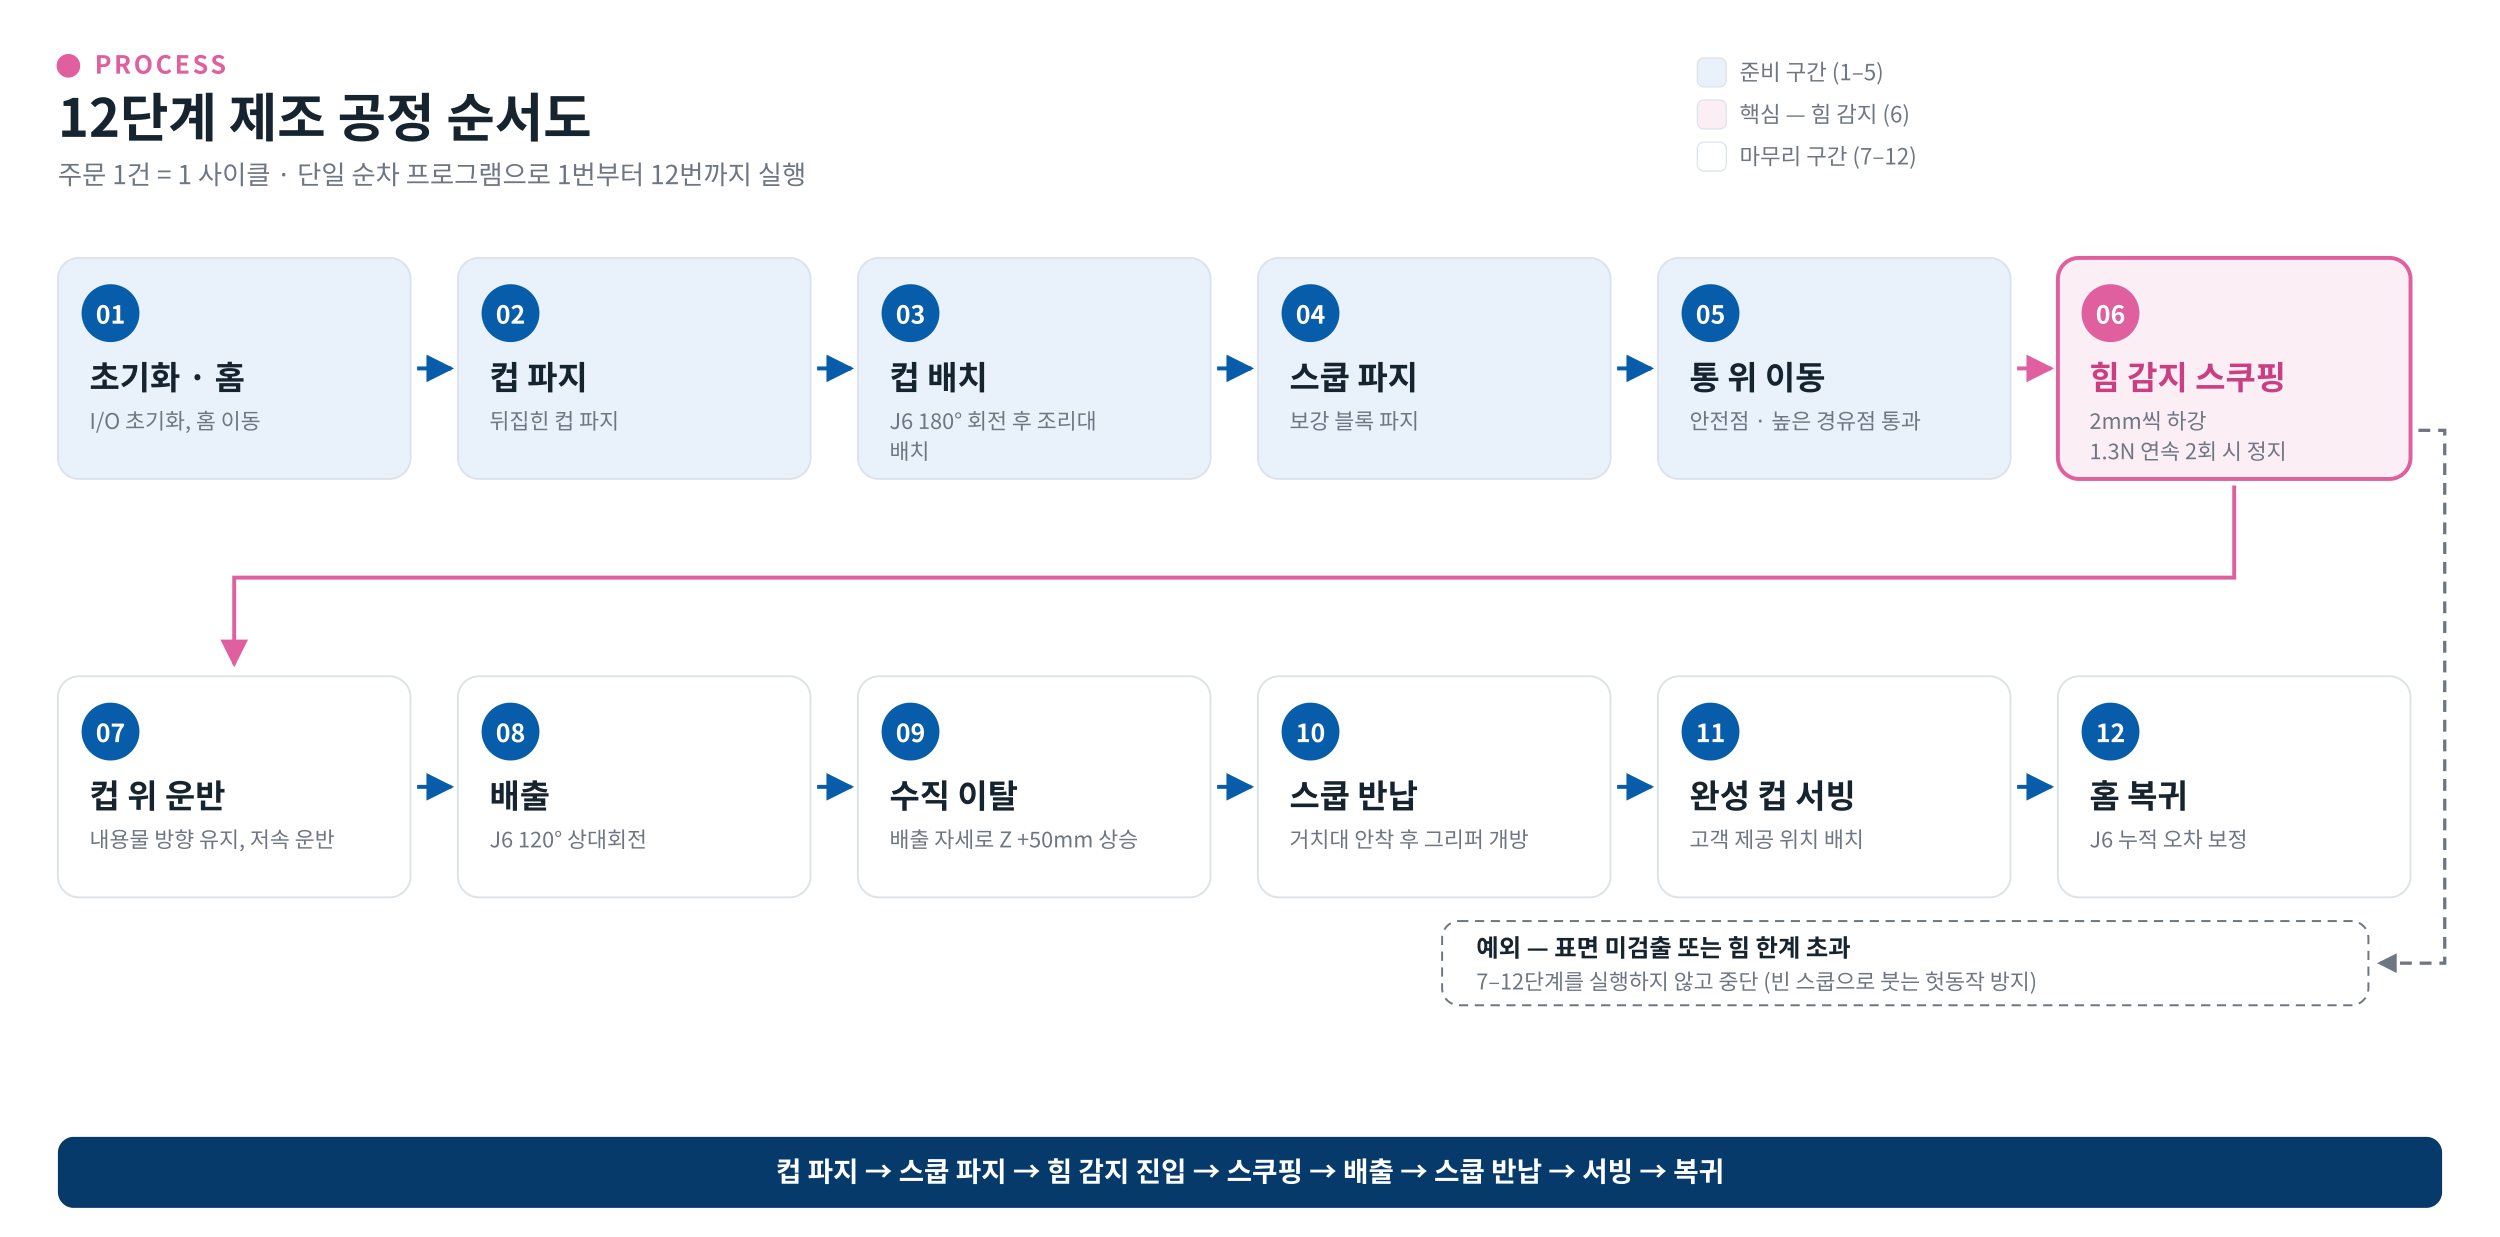
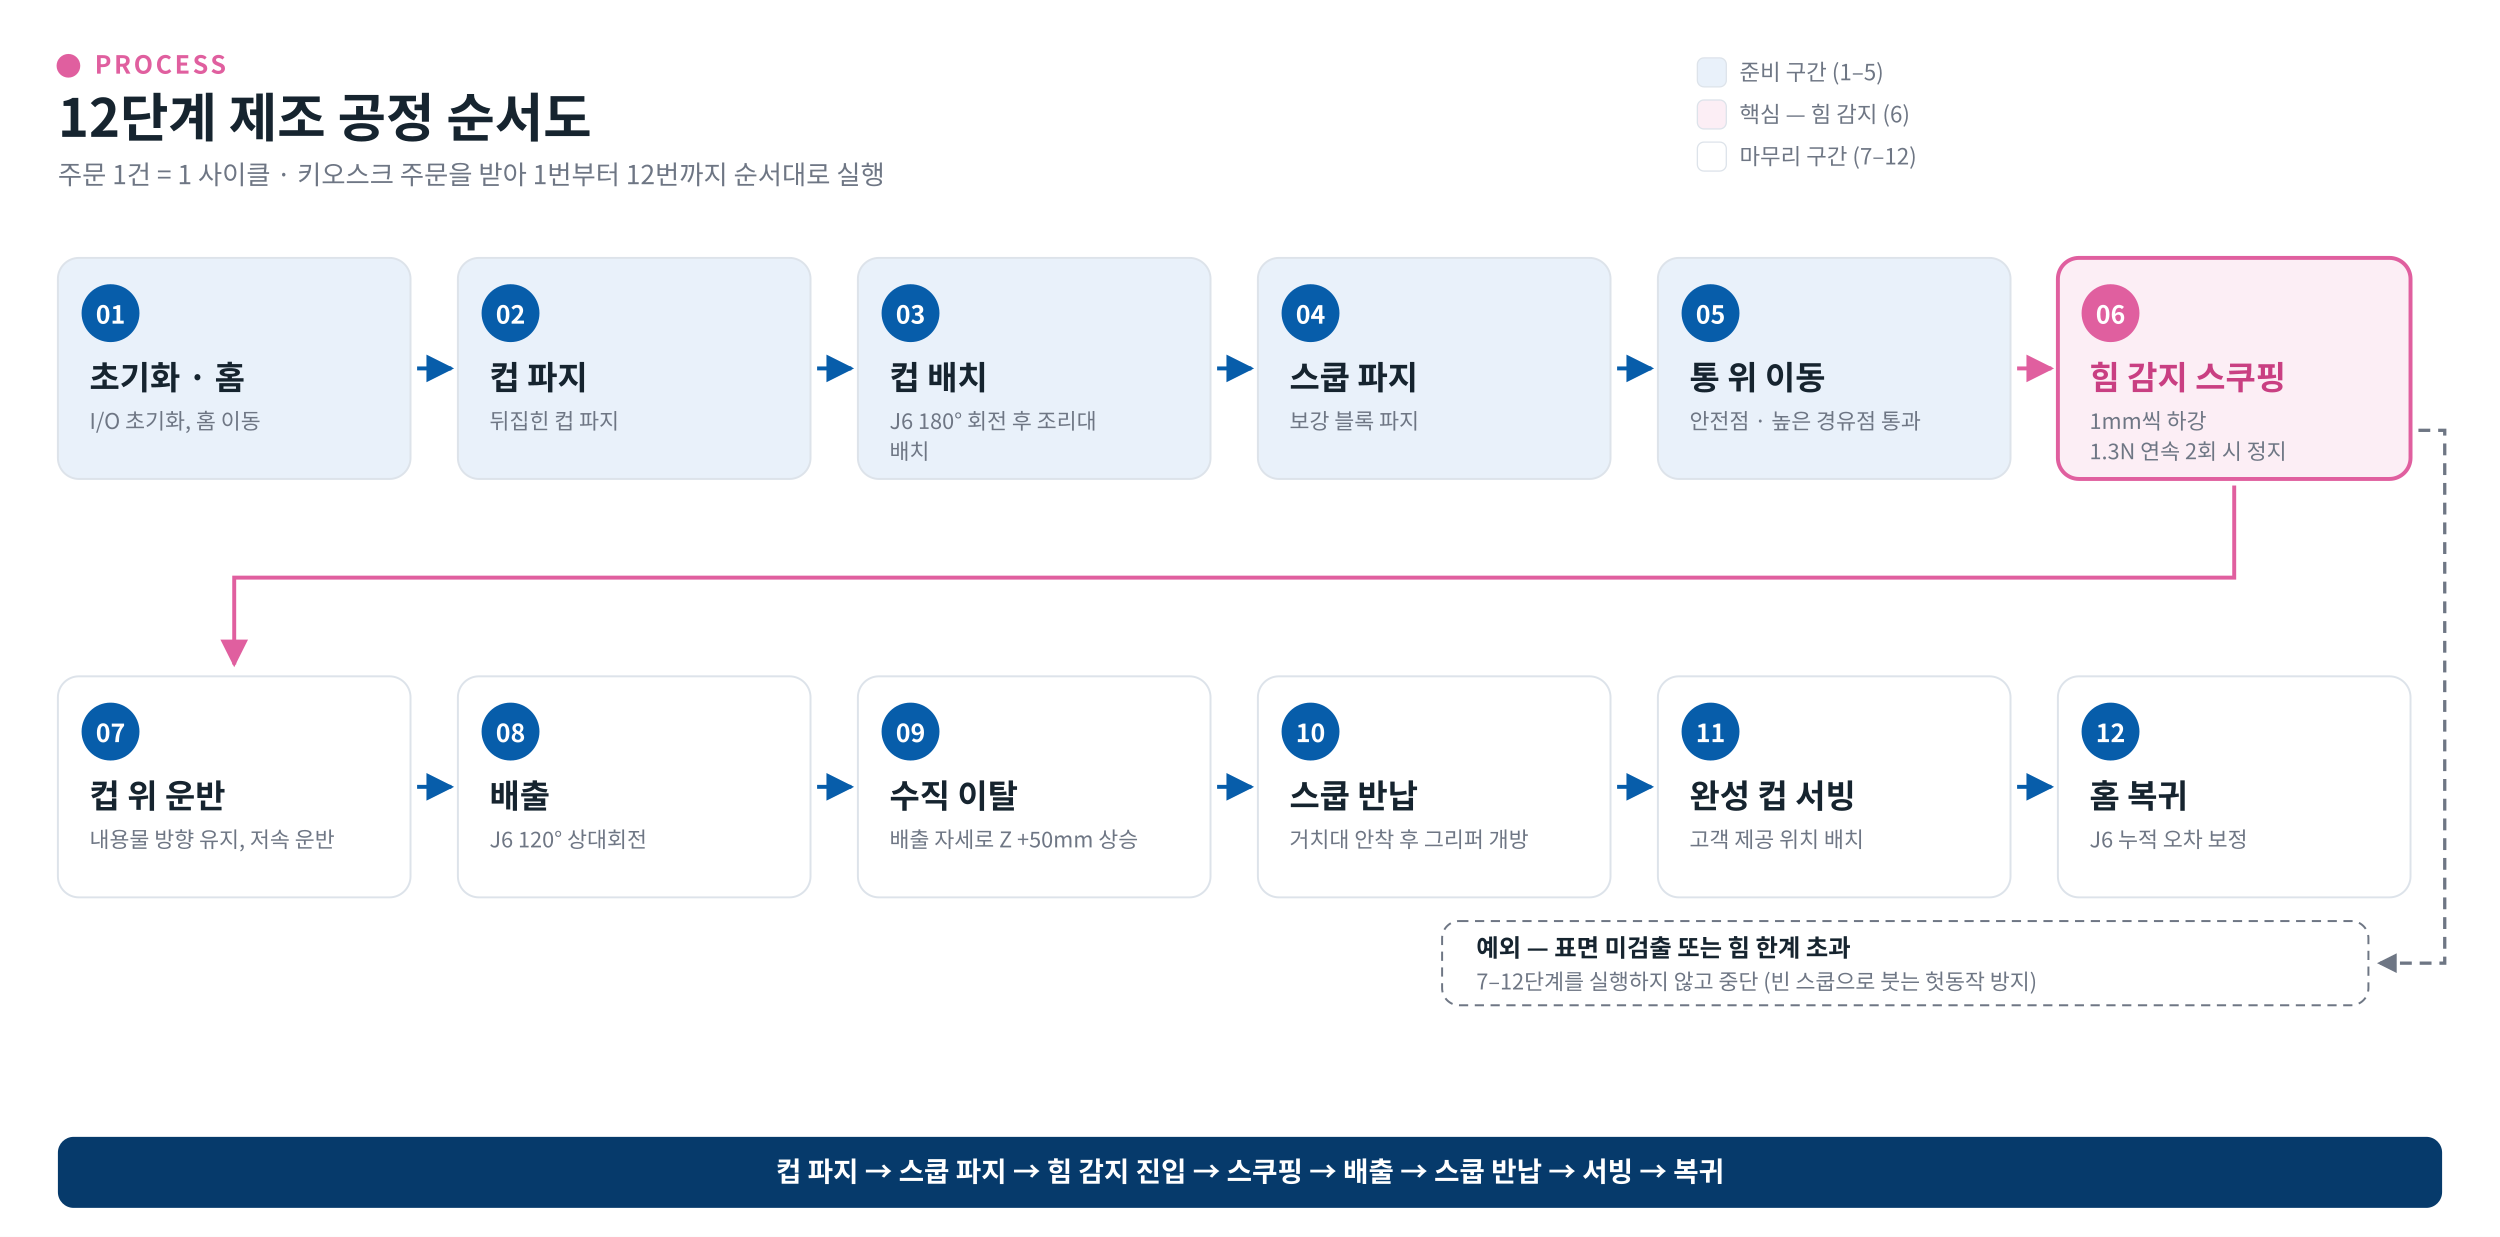
<svg xmlns="http://www.w3.org/2000/svg" width="1900" height="940" viewBox="0 0 1900 940">
  <rect width="1900" height="940" fill="#FFFFFF" />
  <defs>
    <marker id="ar" viewBox="0 0 10 10" refX="9" refY="5" markerWidth="7" markerHeight="7" orient="auto-start-reverse">
      <path d="M0,0 L10,5 L0,10 z" fill="#E05F9F" />
    </marker>
    <marker id="arb" viewBox="0 0 10 10" refX="9" refY="5" markerWidth="7" markerHeight="7" orient="auto-start-reverse">
      <path d="M0,0 L10,5 L0,10 z" fill="#075DAA" />
    </marker>
    <marker id="arg" viewBox="0 0 10 10" refX="9" refY="5" markerWidth="6" markerHeight="6" orient="auto-start-reverse">
      <path d="M0,0 L10,5 L0,10 z" fill="#6E7684" />
    </marker>
  </defs>
  <circle cx="52" cy="50" r="9" fill="#E05F9F" />
  <text x="72" y="56" font-family="Noto Sans CJK KR" font-size="19" font-weight="700" fill="#E05F9F" letter-spacing="2">PROCESS</text>
  <text x="44" y="104" font-family="Noto Sans CJK KR" font-size="40" font-weight="700" fill="#16242F">12단계 제조 공정 순서도</text>
-   <text x="44" y="140" font-family="Noto Sans CJK KR" font-size="20" fill="#6E7684">주문 1건 = 1 사이클 · 단일 순차 프로그램으로 1번부터 12번까지 실행</text>
+   <text x="44" y="140" font-family="Noto Sans CJK KR" font-size="20" fill="#6E7684">주문 1건 = 1 사이클 · 키오스크 주문을 받아 1번부터 12번까지 순서대로 실행</text>
  <rect x="1290" y="44" width="22" height="22" rx="5" fill="#E9F1FA" stroke="#DDE3EA" />
  <text x="1322" y="61" font-family="Noto Sans CJK KR" font-size="17" fill="#6E7684">준비 구간 (1–5)</text>
  <rect x="1290" y="76" width="22" height="22" rx="5" fill="#FCEEF5" stroke="#DDE3EA" />
  <text x="1322" y="93" font-family="Noto Sans CJK KR" font-size="17" fill="#6E7684">핵심 — 힘 감지 (6)</text>
  <rect x="1290" y="108" width="22" height="22" rx="5" fill="#FFFFFF" stroke="#DDE3EA" />
  <text x="1322" y="125" font-family="Noto Sans CJK KR" font-size="17" fill="#6E7684">마무리 구간 (7–12)</text>
  <rect x="44" y="196" width="268" height="168" rx="16" fill="#E9F1FA" stroke="#DDE3EA" stroke-width="1.5" />
  <circle cx="84" cy="238" r="22" fill="#075DAA" />
  <text x="84" y="246" font-family="Noto Sans CJK KR" font-size="19" font-weight="700" fill="#FFFFFF" text-anchor="middle">01</text>
  <text x="68" y="296" font-family="Noto Sans CJK KR" font-size="25" font-weight="700" fill="#16242F">초기화 · 홈</text>
  <text x="68" y="326" font-family="Noto Sans CJK KR" font-size="16.5" fill="#6E7684">I/O 초기화, 홈 이동</text>
  <rect x="348" y="196" width="268" height="168" rx="16" fill="#E9F1FA" stroke="#DDE3EA" stroke-width="1.5" />
  <circle cx="388" cy="238" r="22" fill="#075DAA" />
  <text x="388" y="246" font-family="Noto Sans CJK KR" font-size="19" font-weight="700" fill="#FFFFFF" text-anchor="middle">02</text>
  <text x="372" y="296" font-family="Noto Sans CJK KR" font-size="25" font-weight="700" fill="#16242F">컵 파지</text>
  <text x="372" y="326" font-family="Noto Sans CJK KR" font-size="16.5" fill="#6E7684">뒤집힌 컵 파지</text>
  <rect x="652" y="196" width="268" height="168" rx="16" fill="#E9F1FA" stroke="#DDE3EA" stroke-width="1.5" />
  <circle cx="692" cy="238" r="22" fill="#075DAA" />
  <text x="692" y="246" font-family="Noto Sans CJK KR" font-size="19" font-weight="700" fill="#FFFFFF" text-anchor="middle">03</text>
  <text x="676" y="296" font-family="Noto Sans CJK KR" font-size="25" font-weight="700" fill="#16242F">컵 배치</text>
  <text x="676" y="326" font-family="Noto Sans CJK KR" font-size="16.5" fill="#6E7684">J6 180° 회전 후 조리대</text>
  <text x="676" y="349" font-family="Noto Sans CJK KR" font-size="16.5" fill="#6E7684">배치</text>
  <rect x="956" y="196" width="268" height="168" rx="16" fill="#E9F1FA" stroke="#DDE3EA" stroke-width="1.5" />
  <circle cx="996" cy="238" r="22" fill="#075DAA" />
  <text x="996" y="246" font-family="Noto Sans CJK KR" font-size="19" font-weight="700" fill="#FFFFFF" text-anchor="middle">04</text>
  <text x="980" y="296" font-family="Noto Sans CJK KR" font-size="25" font-weight="700" fill="#16242F">스쿱 파지</text>
  <text x="980" y="326" font-family="Noto Sans CJK KR" font-size="16.5" fill="#6E7684">보강 블록 파지</text>
  <rect x="1260" y="196" width="268" height="168" rx="16" fill="#E9F1FA" stroke="#DDE3EA" stroke-width="1.5" />
  <circle cx="1300" cy="238" r="22" fill="#075DAA" />
  <text x="1300" y="246" font-family="Noto Sans CJK KR" font-size="19" font-weight="700" fill="#FFFFFF" text-anchor="middle">05</text>
  <text x="1284" y="296" font-family="Noto Sans CJK KR" font-size="25" font-weight="700" fill="#16242F">통 위 이동</text>
  <text x="1284" y="326" font-family="Noto Sans CJK KR" font-size="16.5" fill="#6E7684">안전점 · 높은 경유점 통과</text>
  <rect x="1564" y="196" width="268" height="168" rx="16" fill="#FCEEF5" stroke="#E05F9F" stroke-width="3" />
  <circle cx="1604" cy="238" r="22" fill="#E05F9F" />
  <text x="1604" y="246" font-family="Noto Sans CJK KR" font-size="19" font-weight="700" fill="#FFFFFF" text-anchor="middle">06</text>
  <text x="1588" y="296" font-family="Noto Sans CJK KR" font-size="25" font-weight="700" fill="#C93F82">힘 감지 스쿠핑</text>
-   <text x="1588" y="326" font-family="Noto Sans CJK KR" font-size="16.5" fill="#6E7684">2mm씩 하강</text>
+   <text x="1588" y="326" font-family="Noto Sans CJK KR" font-size="16.5" fill="#6E7684">1mm씩 하강</text>
  <text x="1588" y="349" font-family="Noto Sans CJK KR" font-size="16.5" fill="#6E7684">1.3N 연속 2회 시 정지</text>
  <rect x="44" y="514" width="268" height="168" rx="16" fill="#FFFFFF" stroke="#DDE3EA" stroke-width="1.5" />
  <circle cx="84" cy="556" r="22" fill="#075DAA" />
  <text x="84" y="564" font-family="Noto Sans CJK KR" font-size="19" font-weight="700" fill="#FFFFFF" text-anchor="middle">07</text>
  <text x="68" y="614" font-family="Noto Sans CJK KR" font-size="25" font-weight="700" fill="#16242F">컵 위 운반</text>
  <text x="68" y="644" font-family="Noto Sans CJK KR" font-size="16.5" fill="#6E7684">내용물 방향 유지, 저속 운반</text>
  <rect x="348" y="514" width="268" height="168" rx="16" fill="#FFFFFF" stroke="#DDE3EA" stroke-width="1.5" />
  <circle cx="388" cy="556" r="22" fill="#075DAA" />
  <text x="388" y="564" font-family="Noto Sans CJK KR" font-size="19" font-weight="700" fill="#FFFFFF" text-anchor="middle">08</text>
  <text x="372" y="614" font-family="Noto Sans CJK KR" font-size="25" font-weight="700" fill="#16242F">배출</text>
  <text x="372" y="644" font-family="Noto Sans CJK KR" font-size="16.5" fill="#6E7684">J6 120° 상대회전</text>
  <rect x="652" y="514" width="268" height="168" rx="16" fill="#FFFFFF" stroke="#DDE3EA" stroke-width="1.5" />
  <circle cx="692" cy="556" r="22" fill="#075DAA" />
  <text x="692" y="564" font-family="Noto Sans CJK KR" font-size="19" font-weight="700" fill="#FFFFFF" text-anchor="middle">09</text>
  <text x="676" y="614" font-family="Noto Sans CJK KR" font-size="25" font-weight="700" fill="#16242F">수직 이탈</text>
  <text x="676" y="644" font-family="Noto Sans CJK KR" font-size="16.5" fill="#6E7684">배출 자세로 Z +50mm 상승</text>
  <rect x="956" y="514" width="268" height="168" rx="16" fill="#FFFFFF" stroke="#DDE3EA" stroke-width="1.5" />
  <circle cx="996" cy="556" r="22" fill="#075DAA" />
  <text x="996" y="564" font-family="Noto Sans CJK KR" font-size="19" font-weight="700" fill="#FFFFFF" text-anchor="middle">10</text>
  <text x="980" y="614" font-family="Noto Sans CJK KR" font-size="25" font-weight="700" fill="#16242F">스쿱 반납</text>
  <text x="980" y="644" font-family="Noto Sans CJK KR" font-size="16.5" fill="#6E7684">거치대 안착 후 그리퍼 개방</text>
  <rect x="1260" y="514" width="268" height="168" rx="16" fill="#FFFFFF" stroke="#DDE3EA" stroke-width="1.5" />
  <circle cx="1300" cy="556" r="22" fill="#075DAA" />
  <text x="1300" y="564" font-family="Noto Sans CJK KR" font-size="19" font-weight="700" fill="#FFFFFF" text-anchor="middle">11</text>
  <text x="1284" y="614" font-family="Noto Sans CJK KR" font-size="25" font-weight="700" fill="#16242F">완성 컵 서빙</text>
  <text x="1284" y="644" font-family="Noto Sans CJK KR" font-size="16.5" fill="#6E7684">고객 제공 위치 배치</text>
  <rect x="1564" y="514" width="268" height="168" rx="16" fill="#FFFFFF" stroke="#DDE3EA" stroke-width="1.5" />
  <circle cx="1604" cy="556" r="22" fill="#075DAA" />
  <text x="1604" y="564" font-family="Noto Sans CJK KR" font-size="19" font-weight="700" fill="#FFFFFF" text-anchor="middle">12</text>
  <text x="1588" y="614" font-family="Noto Sans CJK KR" font-size="25" font-weight="700" fill="#16242F">홈 복귀</text>
  <text x="1588" y="644" font-family="Noto Sans CJK KR" font-size="16.5" fill="#6E7684">J6 누적 오차 보정</text>
  <line x1="317" y1="280.0" x2="343" y2="280.0" stroke="#075DAA" stroke-width="3" marker-end="url(#arb)" />
  <line x1="621" y1="280.0" x2="647" y2="280.0" stroke="#075DAA" stroke-width="3" marker-end="url(#arb)" />
  <line x1="925" y1="280.0" x2="951" y2="280.0" stroke="#075DAA" stroke-width="3" marker-end="url(#arb)" />
  <line x1="1229" y1="280.0" x2="1255" y2="280.0" stroke="#075DAA" stroke-width="3" marker-end="url(#arb)" />
  <line x1="1533" y1="280.0" x2="1559" y2="280.0" stroke="#E05F9F" stroke-width="3" marker-end="url(#ar)" />
  <line x1="317" y1="598.0" x2="343" y2="598.0" stroke="#075DAA" stroke-width="3" marker-end="url(#arb)" />
  <line x1="621" y1="598.0" x2="647" y2="598.0" stroke="#075DAA" stroke-width="3" marker-end="url(#arb)" />
  <line x1="925" y1="598.0" x2="951" y2="598.0" stroke="#075DAA" stroke-width="3" marker-end="url(#arb)" />
  <line x1="1229" y1="598.0" x2="1255" y2="598.0" stroke="#075DAA" stroke-width="3" marker-end="url(#arb)" />
  <line x1="1533" y1="598.0" x2="1559" y2="598.0" stroke="#075DAA" stroke-width="3" marker-end="url(#arb)" />
  <path d="M 1698.0 369 L 1698.0 439.0 L 178.0 439.0 L 178.0 505" fill="none" stroke="#E05F9F" stroke-width="3" marker-end="url(#ar)" />
  <path d="M 1838 327.04 L 1858 327.04 L 1858 732.0 L 1808 732.0" fill="none" stroke="#6E7684" stroke-width="2.5" stroke-dasharray="9 6" marker-end="url(#arg)" />
  <rect x="1096" y="700" width="704" height="64" rx="13" fill="#FFFFFF" stroke="#6E7684" stroke-width="1.5" stroke-dasharray="7 5" />
  <text x="1122" y="727" font-family="Noto Sans CJK KR" font-size="18.5" font-weight="700" fill="#16242F">예외 — 표면 미검출 또는 힘 한계 초과</text>
  <text x="1122" y="752" font-family="Noto Sans CJK KR" font-size="16.5" fill="#6E7684">7–12단계를 실행하지 않고 중단 (빈 스쿱으로 붓는 헛동작 방지)</text>
  <rect x="44" y="864" width="1812" height="54" rx="12" fill="#063A6B" />
  <text x="950.0" y="898" font-family="Noto Sans CJK KR" font-size="21" font-weight="700" fill="#FFFFFF" text-anchor="middle">컵 파지 → 스쿱 파지 → 힘 감지 진입 → 스쿠핑 → 배출 → 스쿱 반납 → 서빙 → 복귀</text>
</svg>
